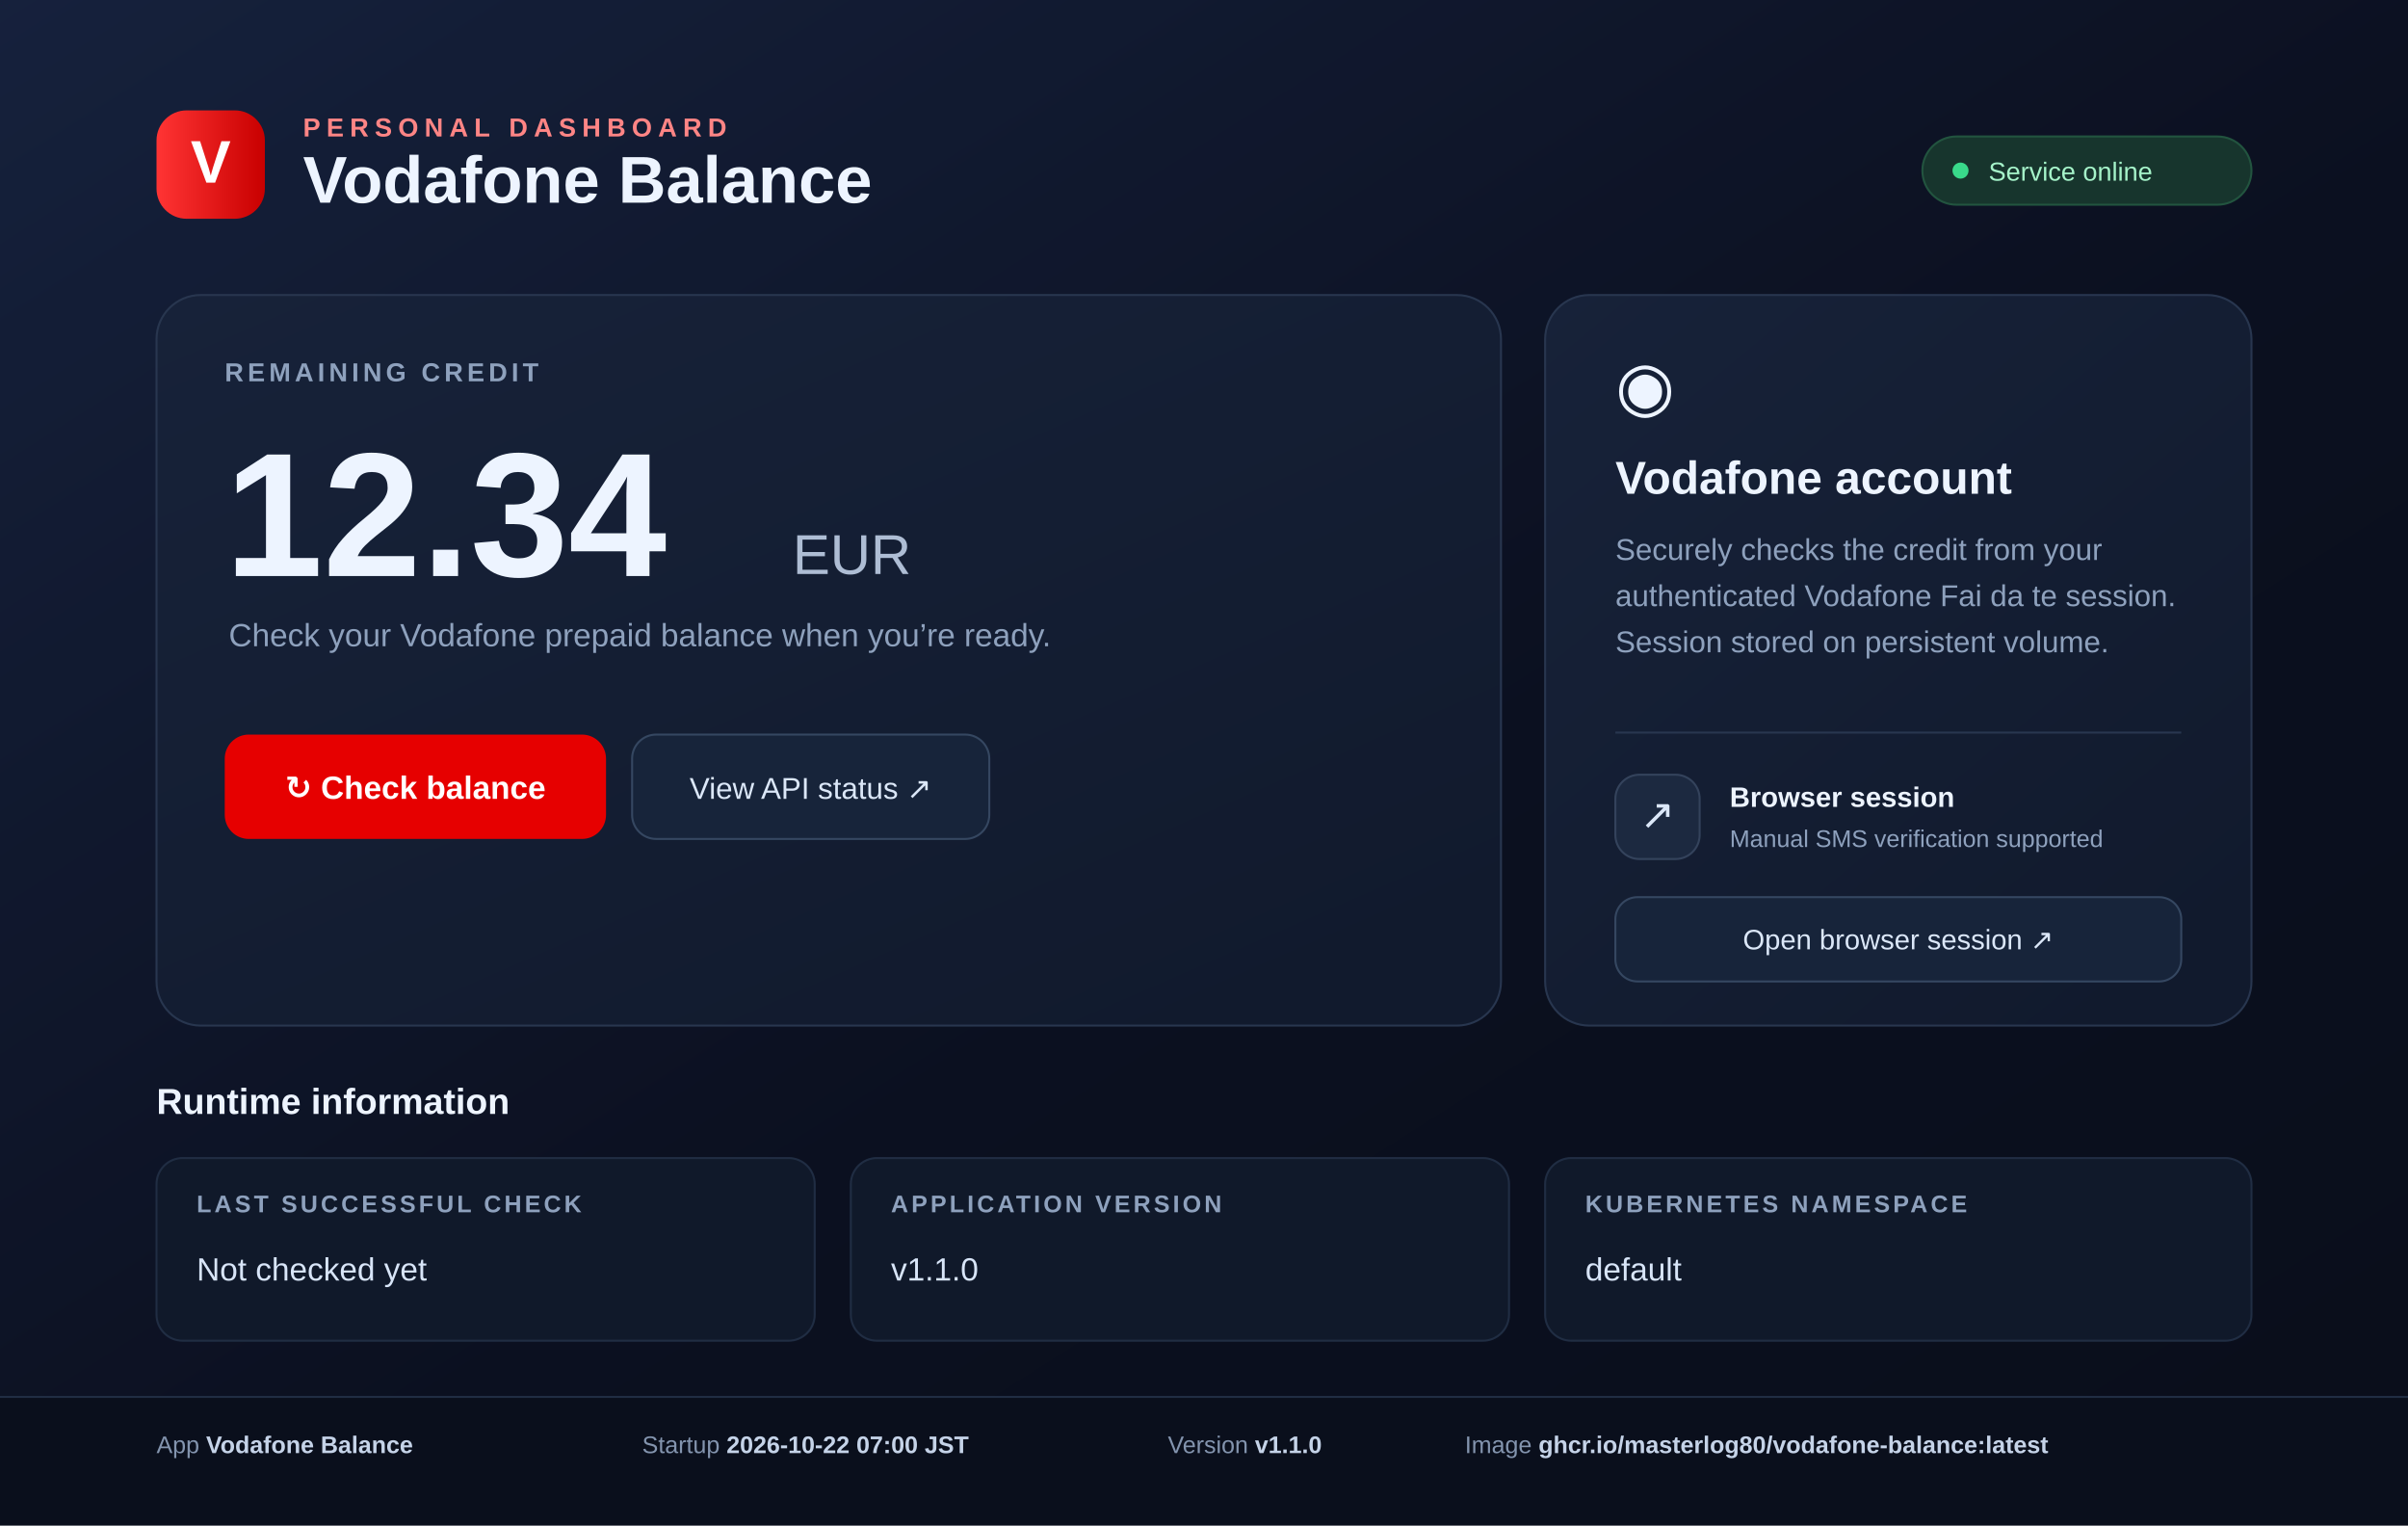
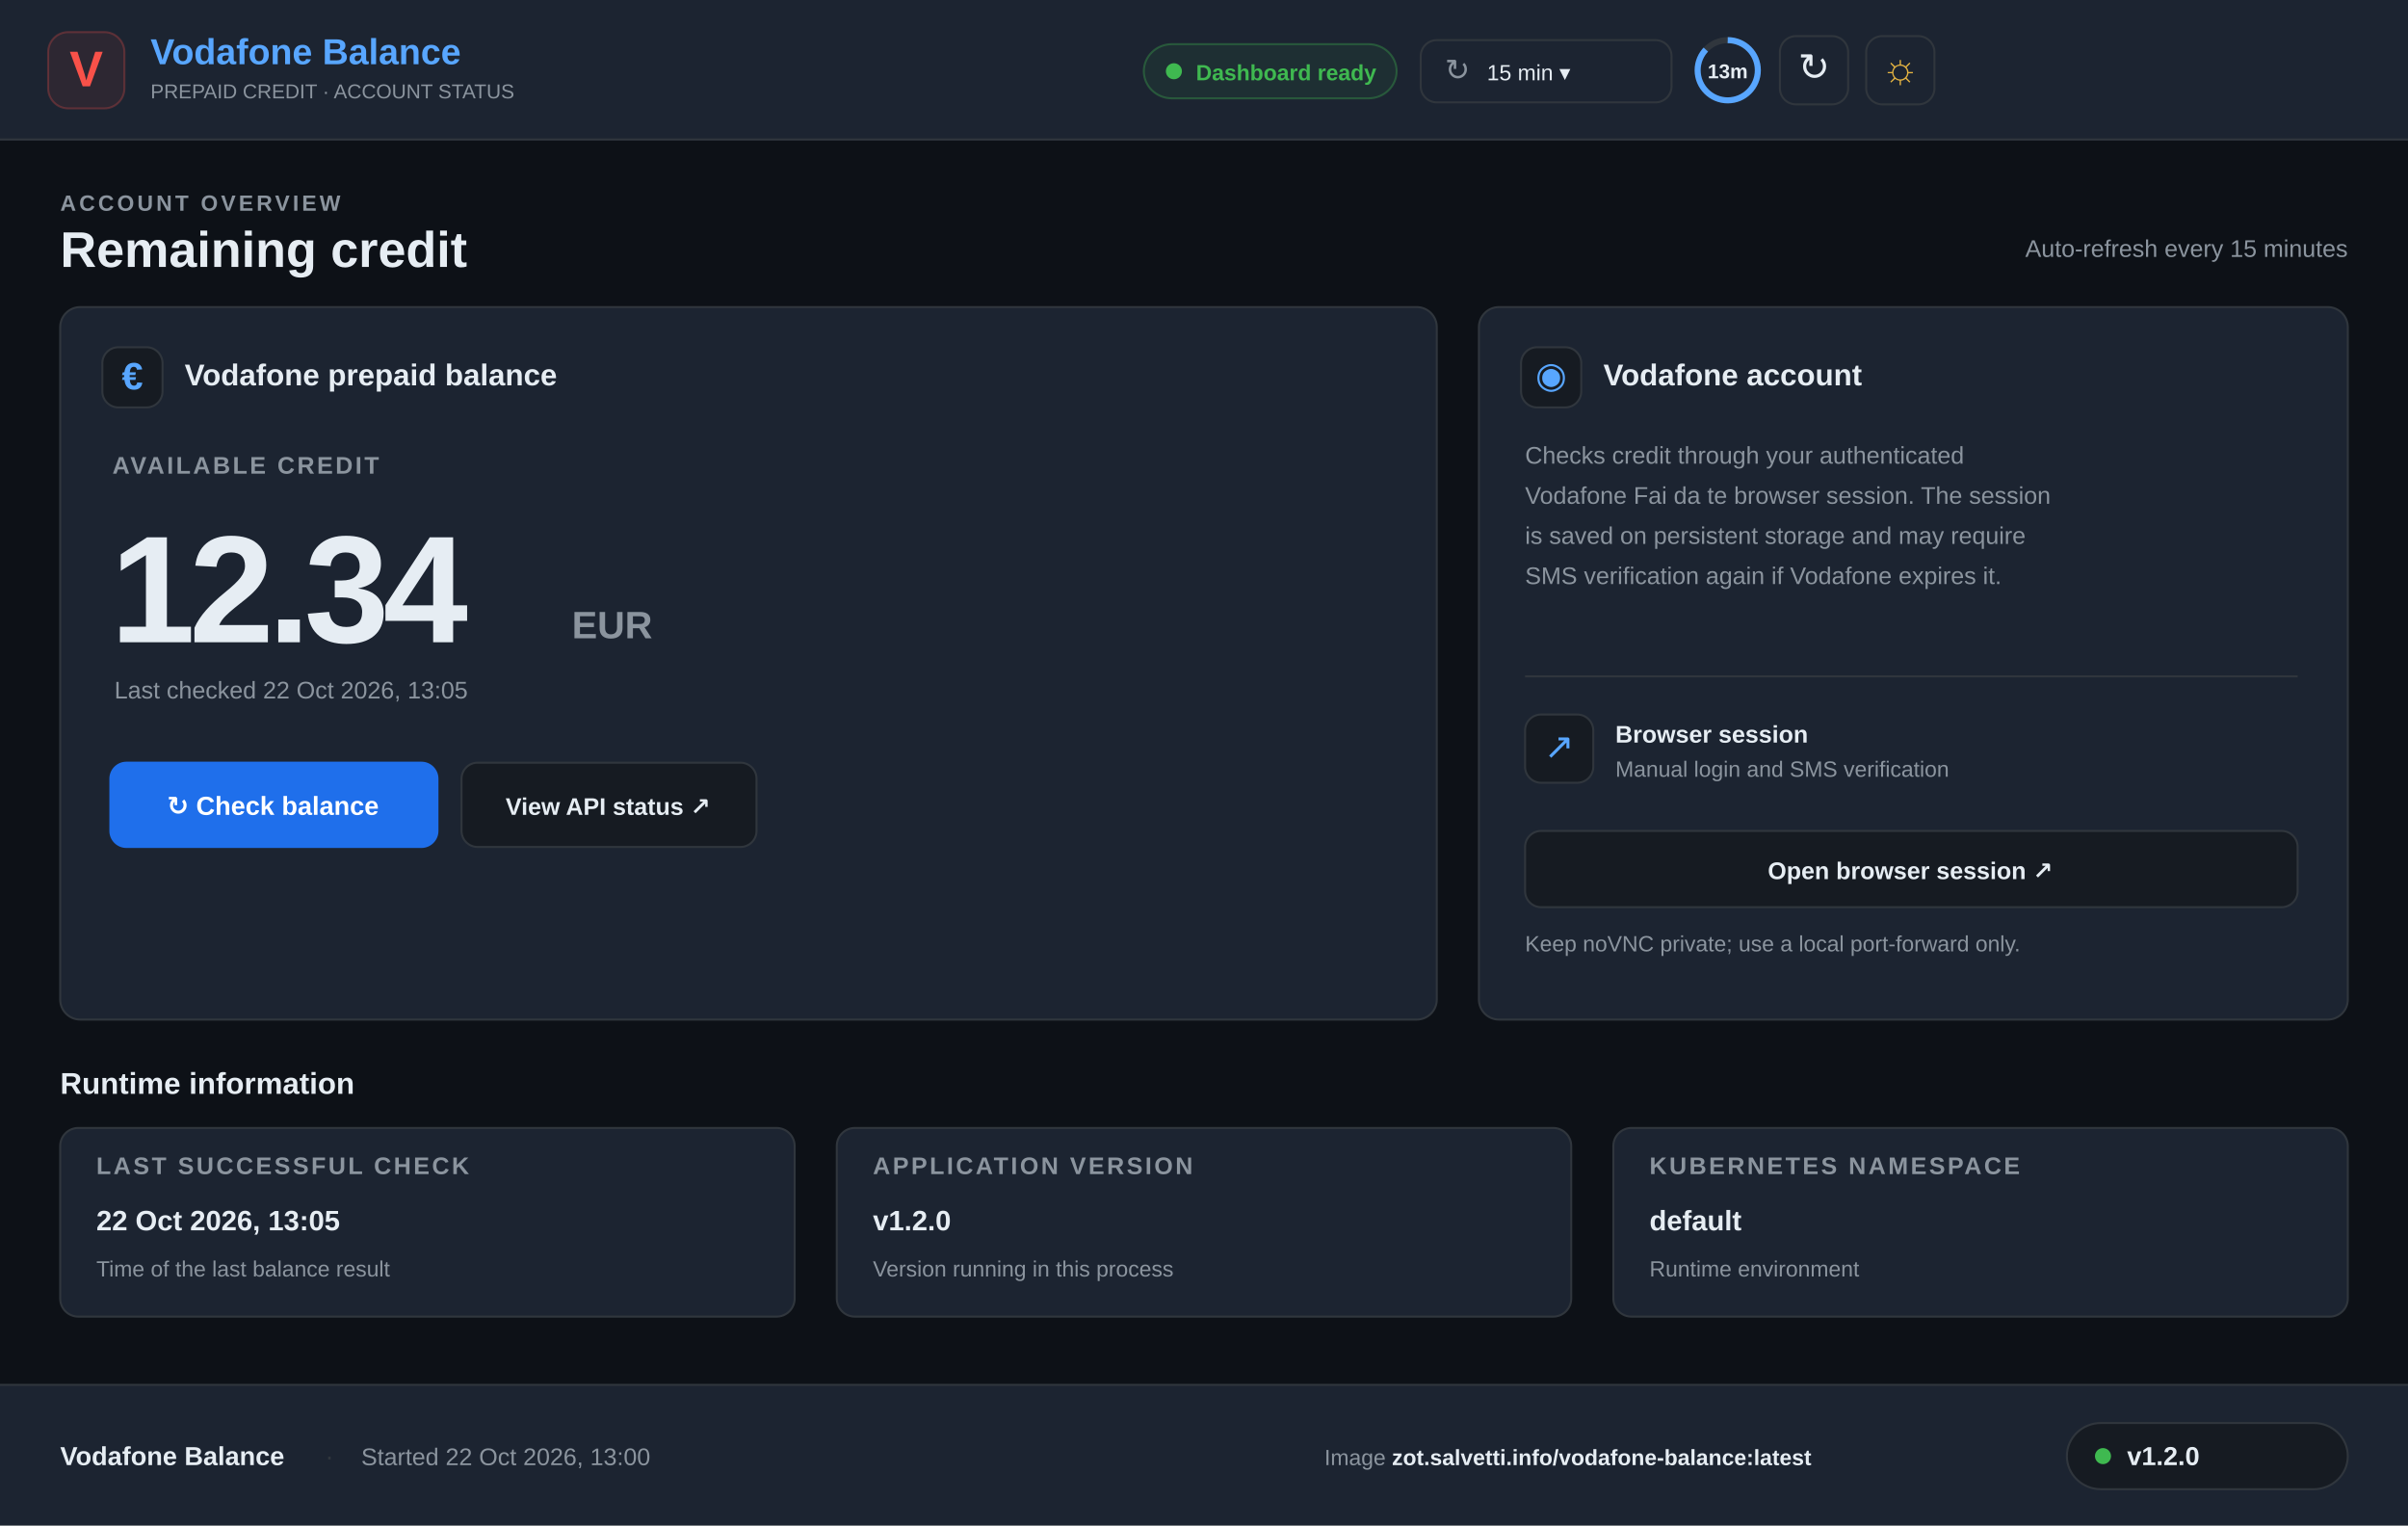
<svg xmlns="http://www.w3.org/2000/svg" width="1200" height="760" viewBox="0 0 1200 760">
  <defs>
-     <linearGradient id="bg" x2="1" y2="1">
-       <stop stop-color="#192746" />
-       <stop offset=".55" stop-color="#0b1020" />
-       <stop offset="1" stop-color="#090e19" />
-     </linearGradient>
-     <linearGradient id="red">
-       <stop stop-color="#ff3434" />
-       <stop offset="1" stop-color="#c80000" />
-     </linearGradient>
-     <linearGradient id="panel" x2="0.8" y2="1">
-       <stop stop-color="#172239" />
-       <stop offset="1" stop-color="#111a2d" />
-     </linearGradient>
+     <style>.txt{font-family:Arial,sans-serif;fill:#e6edf3}.muted{font-family:Arial,sans-serif;fill:#8b949e}.small{font-size:12px}.label{font-family:Arial,sans-serif;font-size:12px;font-weight:bold;letter-spacing:1.2px;fill:#8b949e}.line{stroke:#30363d}.card{fill:#1c2431;stroke:#30363d}</style>
  </defs>
-   <rect width="1200" height="760" fill="url(#bg)" />
-   <rect x="0" y="0" width="1200" height="760" fill="#0b1020" opacity=".25" />
-   <rect x="78" y="55" width="54" height="54" rx="15" fill="url(#red)" />
-   <text x="105" y="91" font-family="Arial,sans-serif" font-size="30" font-weight="bold" fill="#fff" text-anchor="middle">V</text>
-   <text x="151" y="68" font-family="Arial,sans-serif" font-size="13" letter-spacing="3" font-weight="bold" fill="#ff8585">PERSONAL DASHBOARD</text>
-   <text x="151" y="101" font-family="Arial,sans-serif" font-size="33" font-weight="bold" fill="#edf4ff">Vodafone Balance</text>
-   <rect x="958" y="68" width="164" height="34" rx="17" fill="#17352d" stroke="#22543f" />
-   <circle cx="977" cy="85" r="4" fill="#39d98a" />
-   <text x="991" y="90" font-family="Arial,sans-serif" font-size="13" fill="#a5f3c9">Service online</text>
-   <rect x="78" y="147" width="670" height="364" rx="22" fill="url(#panel)" stroke="#28364f" />
-   <text x="112" y="190" font-family="Arial,sans-serif" font-size="13" letter-spacing="2" font-weight="bold" fill="#8ea1bd">REMAINING CREDIT</text>
-   <text x="112" y="287" font-family="Arial,sans-serif" font-size="88" font-weight="bold" fill="#edf4ff">12.34</text>
-   <text x="395" y="286" font-family="Arial,sans-serif" font-size="28" fill="#aebdd4">EUR</text>
-   <text x="114" y="322" font-family="Arial,sans-serif" font-size="16" fill="#8ea1bd">Check your Vodafone prepaid balance when you’re ready.</text>
-   <rect x="112" y="366" width="190" height="52" rx="12" fill="#e60000" />
-   <text x="207" y="398" font-family="Arial,sans-serif" font-size="16" font-weight="bold" fill="#fff" text-anchor="middle">↻  Check balance</text>
-   <rect x="315" y="366" width="178" height="52" rx="12" fill="#17243a" stroke="#354761" />
-   <text x="404" y="398" font-family="Arial,sans-serif" font-size="15" fill="#dbe7f8" text-anchor="middle">View API status ↗</text>
-   <rect x="770" y="147" width="352" height="364" rx="22" fill="url(#panel)" stroke="#28364f" />
-   <text x="805" y="204" font-family="Arial,sans-serif" font-size="34" fill="#edf4ff">◉</text>
-   <text x="805" y="246" font-family="Arial,sans-serif" font-size="23" font-weight="bold" fill="#edf4ff">Vodafone account</text>
-   <text x="805" y="279" font-family="Arial,sans-serif" font-size="15" fill="#8ea1bd">Securely checks the credit from your</text>
-   <text x="805" y="302" font-family="Arial,sans-serif" font-size="15" fill="#8ea1bd">authenticated Vodafone Fai da te session.</text>
-   <text x="805" y="325" font-family="Arial,sans-serif" font-size="15" fill="#8ea1bd">Session stored on persistent volume.</text>
-   <line x1="805" y1="365" x2="1087" y2="365" stroke="#28364f" />
-   <rect x="805" y="386" width="42" height="42" rx="12" fill="#1c2940" stroke="#34435c" />
-   <text x="826" y="413" font-family="Arial,sans-serif" font-size="21" fill="#dbe7f8" text-anchor="middle">↗</text>
-   <text x="862" y="402" font-family="Arial,sans-serif" font-size="14" font-weight="bold" fill="#edf4ff">Browser session</text>
-   <text x="862" y="422" font-family="Arial,sans-serif" font-size="12" fill="#8ea1bd">Manual SMS verification supported</text>
-   <rect x="805" y="447" width="282" height="42" rx="11" fill="#17243a" stroke="#354761" />
-   <text x="946" y="473" font-family="Arial,sans-serif" font-size="14" fill="#dbe7f8" text-anchor="middle">Open browser session ↗</text>
-   <text x="78" y="555" font-family="Arial,sans-serif" font-size="18" font-weight="bold" fill="#edf4ff">Runtime information</text>
-   <g font-family="Arial,sans-serif">
-     <rect x="78" y="577" width="328" height="91" rx="13" fill="#10192a" stroke="#202d43" />
-     <text x="98" y="604" font-size="12" letter-spacing="1.5" font-weight="bold" fill="#8ea1bd">LAST SUCCESSFUL CHECK</text>
-     <text x="98" y="638" font-size="16" fill="#d8e5f8">Not checked yet</text>
-     <rect x="424" y="577" width="328" height="91" rx="13" fill="#10192a" stroke="#202d43" />
-     <text x="444" y="604" font-size="12" letter-spacing="1.5" font-weight="bold" fill="#8ea1bd">APPLICATION VERSION</text>
-     <text x="444" y="638" font-size="16" fill="#d8e5f8">v1.1.0</text>
-     <rect x="770" y="577" width="352" height="91" rx="13" fill="#10192a" stroke="#202d43" />
-     <text x="790" y="604" font-size="12" letter-spacing="1.5" font-weight="bold" fill="#8ea1bd">KUBERNETES NAMESPACE</text>
-     <text x="790" y="638" font-size="16" fill="#d8e5f8">default</text>
+   <rect width="1200" height="760" fill="#0d1117" />
+   <rect width="1200" height="70" fill="#1c2431" />
+   <line x1="0" y1="69.5" x2="1200" y2="69.5" stroke="#30363d" />
+   <rect x="24" y="16" width="38" height="38" rx="10" fill="#f8514914" stroke="#f8514944" />
+   <text x="43" y="43" font-family="Arial,sans-serif" font-size="25" font-weight="bold" text-anchor="middle" fill="#f85149">V</text>
+   <text x="75" y="32" font-family="Arial,sans-serif" font-size="18" font-weight="bold" fill="#58a6ff">Vodafone Balance</text>
+   <text x="75" y="49" class="muted" font-size="10">PREPAID CREDIT · ACCOUNT STATUS</text>
+   <rect x="570" y="22" width="126" height="27" rx="14" fill="#3fb95014" stroke="#3fb95055" />
+   <circle cx="585" cy="35.5" r="4" fill="#3fb950" />
+   <text x="596" y="40" font-family="Arial,sans-serif" font-size="11" font-weight="bold" fill="#3fb950">Dashboard ready</text>
+   <rect x="708" y="20" width="125" height="31" rx="8" fill="#1c2431" stroke="#30363d" />
+   <text x="720" y="40" font-family="Arial,sans-serif" font-size="15" fill="#8b949e">↻</text>
+   <text x="741" y="40" font-family="Arial,sans-serif" font-size="11" fill="#e6edf3">15 min ▾</text>
+   <circle cx="861" cy="35" r="15" fill="none" stroke="#30363d" stroke-width="3" />
+   <circle cx="861" cy="35" r="15" fill="none" stroke="#58a6ff" stroke-width="3" stroke-dasharray="94 94" stroke-dashoffset="12" transform="rotate(-90 861 35)" />
+   <text x="861" y="39" font-family="Arial,sans-serif" font-size="10" font-weight="bold" text-anchor="middle" fill="#e6edf3">13m</text>
+   <rect x="887" y="18" width="34" height="34" rx="8" fill="#1c2431" stroke="#30363d" />
+   <text x="904" y="40" font-family="Arial,sans-serif" font-size="19" text-anchor="middle" fill="#e6edf3">↻</text>
+   <rect x="930" y="18" width="34" height="34" rx="8" fill="#1c2431" stroke="#30363d" />
+   <text x="947" y="41" font-family="Arial,sans-serif" font-size="21" text-anchor="middle" fill="#e3b341">☼</text>
+   <text x="30" y="105" class="muted" font-size="11" font-weight="bold" letter-spacing="1.5">ACCOUNT OVERVIEW</text>
+   <text x="30" y="133" class="txt" font-size="25" font-weight="bold">Remaining credit</text>
+   <text x="1170" y="128" class="muted" font-size="12" text-anchor="end">Auto-refresh every 15 minutes</text>
+   <rect x="30" y="153" width="686" height="355" rx="10" class="card" />
+   <rect x="51" y="173" width="30" height="30" rx="8" fill="#161b22" stroke="#30363d" />
+   <text x="66" y="194" font-family="Arial,sans-serif" font-size="19" font-weight="bold" fill="#58a6ff" text-anchor="middle">€</text>
+   <text x="92" y="192" class="txt" font-size="15" font-weight="bold">Vodafone prepaid balance</text>
+   <text x="56" y="236" class="label">AVAILABLE CREDIT</text>
+   <text x="55" y="320" class="txt" font-size="76" font-weight="bold" letter-spacing="-3">12.34</text>
+   <text x="285" y="318" font-family="Arial,sans-serif" font-size="19" font-weight="bold" fill="#8b949e">EUR</text>
+   <text x="57" y="348" class="muted" font-size="12">Last checked 22 Oct 2026, 13:05</text>
+   <rect x="55" y="380" width="163" height="42" rx="8" fill="#1f6feb" stroke="#1f6feb" />
+   <text x="136" y="406" font-family="Arial,sans-serif" font-size="13" font-weight="bold" text-anchor="middle" fill="#fff">↻  Check balance</text>
+   <rect x="230" y="380" width="147" height="42" rx="8" fill="#161b22" stroke="#30363d" />
+   <text x="303" y="406" font-family="Arial,sans-serif" font-size="12" font-weight="bold" text-anchor="middle" fill="#e6edf3">View API status ↗</text>
+   <rect x="737" y="153" width="433" height="355" rx="10" class="card" />
+   <rect x="758" y="173" width="30" height="30" rx="8" fill="#161b22" stroke="#30363d" />
+   <text x="773" y="193" font-family="Arial,sans-serif" font-size="18" fill="#58a6ff" text-anchor="middle">◉</text>
+   <text x="799" y="192" class="txt" font-size="15" font-weight="bold">Vodafone account</text>
+   <text x="760" y="231" class="muted" font-size="12">Checks credit through your authenticated</text>
+   <text x="760" y="251" class="muted" font-size="12">Vodafone Fai da te browser session. The session</text>
+   <text x="760" y="271" class="muted" font-size="12">is saved on persistent storage and may require</text>
+   <text x="760" y="291" class="muted" font-size="12">SMS verification again if Vodafone expires it.</text>
+   <line x1="760" y1="337" x2="1145" y2="337" stroke="#30363d" />
+   <rect x="760" y="356" width="34" height="34" rx="8" fill="#161b22" stroke="#30363d" />
+   <text x="777" y="378" font-family="Arial,sans-serif" font-size="18" text-anchor="middle" fill="#58a6ff">↗</text>
+   <text x="805" y="370" class="txt" font-size="12" font-weight="bold">Browser session</text>
+   <text x="805" y="387" class="muted" font-size="11">Manual login and SMS verification</text>
+   <rect x="760" y="414" width="385" height="38" rx="8" fill="#161b22" stroke="#30363d" />
+   <text x="952" y="438" class="txt" font-size="12" font-weight="bold" text-anchor="middle">Open browser session ↗</text>
+   <text x="760" y="474" class="muted" font-size="11">Keep noVNC private; use a local port-forward only.</text>
+   <text x="30" y="545" class="txt" font-size="15" font-weight="bold">Runtime information</text>
+   <g>
+     <rect x="30" y="562" width="366" height="94" rx="9" class="card" />
+     <text x="48" y="585" class="label">LAST SUCCESSFUL CHECK</text>
+     <text x="48" y="613" class="txt" font-size="14" font-weight="bold">22 Oct 2026, 13:05</text>
+     <text x="48" y="636" class="muted" font-size="11">Time of the last balance result</text>
+     <rect x="417" y="562" width="366" height="94" rx="9" class="card" />
+     <text x="435" y="585" class="label">APPLICATION VERSION</text>
+     <text x="435" y="613" class="txt" font-size="14" font-weight="bold">v1.2.0</text>
+     <text x="435" y="636" class="muted" font-size="11">Version running in this process</text>
+     <rect x="804" y="562" width="366" height="94" rx="9" class="card" />
+     <text x="822" y="585" class="label">KUBERNETES NAMESPACE</text>
+     <text x="822" y="613" class="txt" font-size="14" font-weight="bold">default</text>
+     <text x="822" y="636" class="muted" font-size="11">Runtime environment</text>
  </g>
-   <rect x="0" y="696" width="1200" height="64" fill="#0a0f1c" />
-   <line x1="0" y1="696" x2="1200" y2="696" stroke="#202d43" />
-   <g font-family="Arial,sans-serif" font-size="12" fill="#8394ae">
-     <text x="78" y="724">App <tspan font-weight="bold" fill="#c5d3e8">Vodafone Balance</tspan>
-     </text>
-     <text x="320" y="724">Startup <tspan font-weight="bold" fill="#c5d3e8">2026-10-22 07:00 JST</tspan>
-     </text>
-     <text x="582" y="724">Version <tspan font-weight="bold" fill="#c5d3e8">v1.1.0</tspan>
-     </text>
-     <text x="730" y="724">Image <tspan font-weight="bold" fill="#c5d3e8">ghcr.io/masterlog80/vodafone-balance:latest</tspan>
-     </text>
-   </g>
+   <rect y="690" width="1200" height="70" fill="#1c2431" />
+   <line x1="0" y1="690" x2="1200" y2="690" stroke="#30363d" />
+   <text x="30" y="730" font-family="Arial,sans-serif" font-size="13" font-weight="bold" fill="#e6edf3">Vodafone Balance</text>
+   <text x="162" y="730" font-family="Arial,sans-serif" font-size="13" fill="#30363d">·</text>
+   <text x="180" y="730" class="muted" font-size="12">Started 22 Oct 2026, 13:00</text>
+   <text x="660" y="730" class="muted" font-family="monospace" font-size="11">Image <tspan fill="#e6edf3" font-weight="bold">zot.salvetti.info/vodafone-balance:latest</tspan>
+   </text>
+   <rect x="1030" y="709" width="140" height="33" rx="17" fill="#161b22" stroke="#30363d" />
+   <circle cx="1048" cy="725.5" r="4" fill="#3fb950" />
+   <text x="1060" y="730" font-family="Arial,sans-serif" font-size="13" font-weight="bold" fill="#e6edf3">v1.2.0</text>
</svg>
